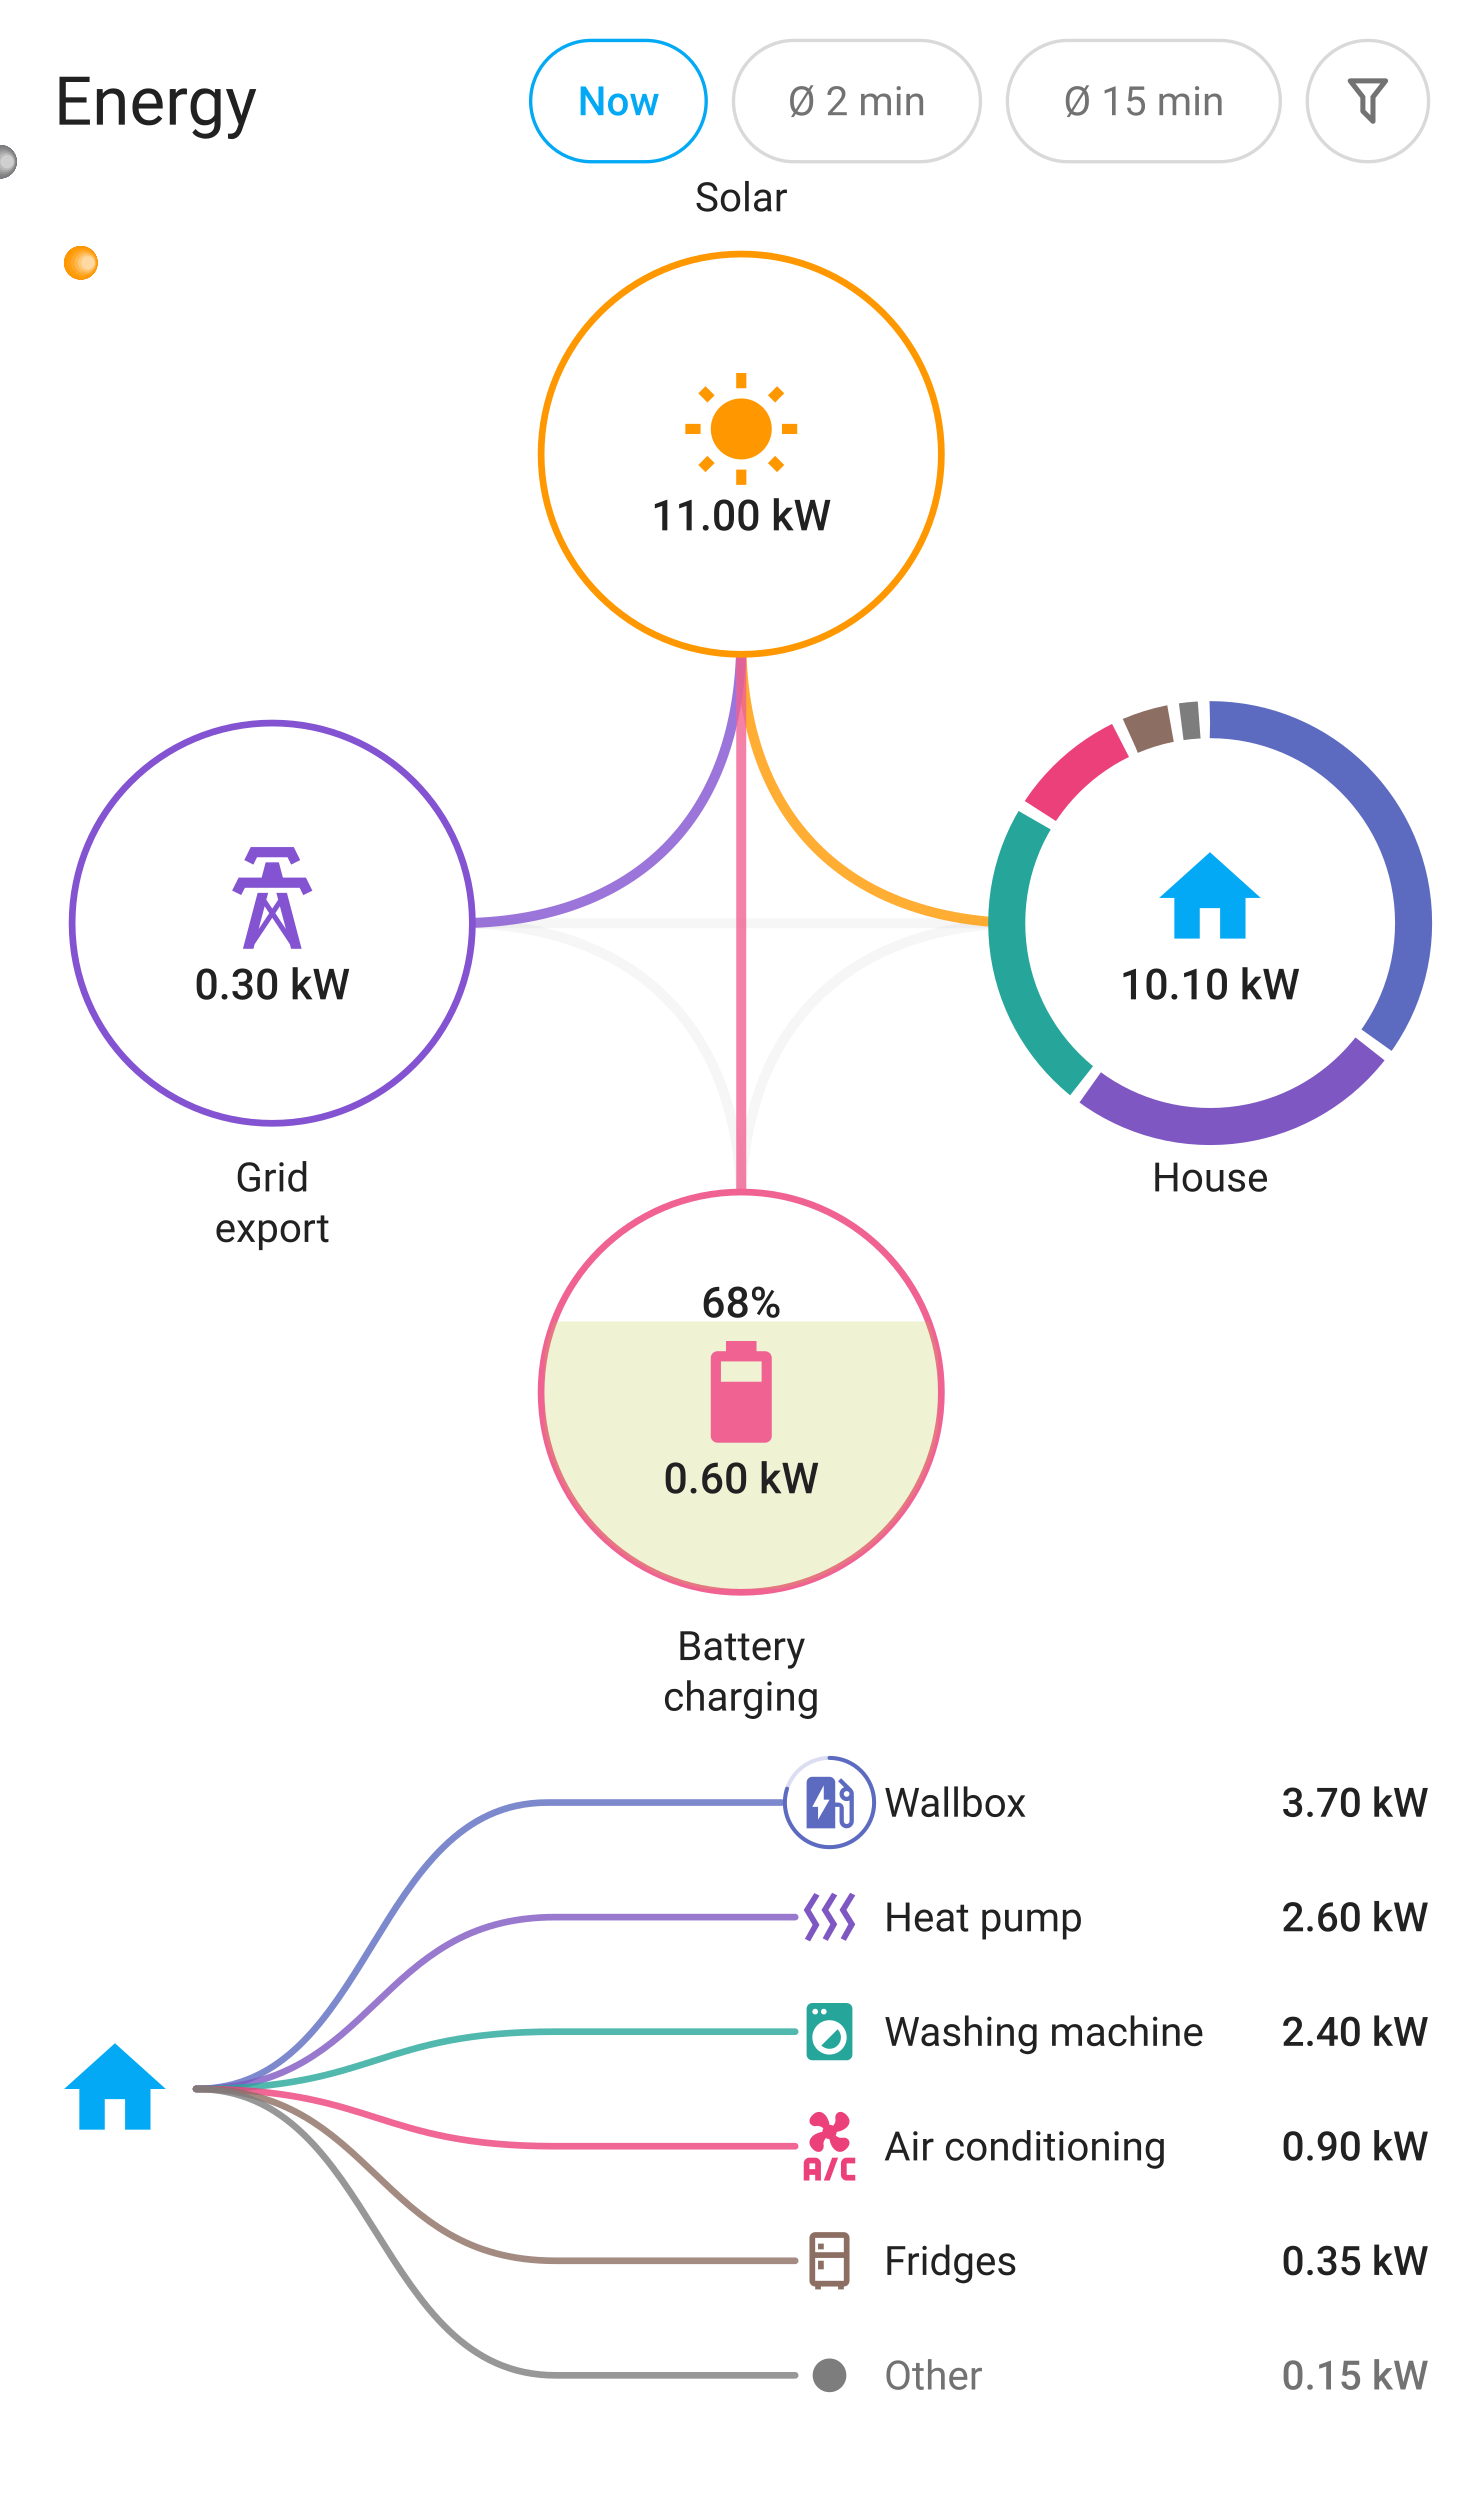
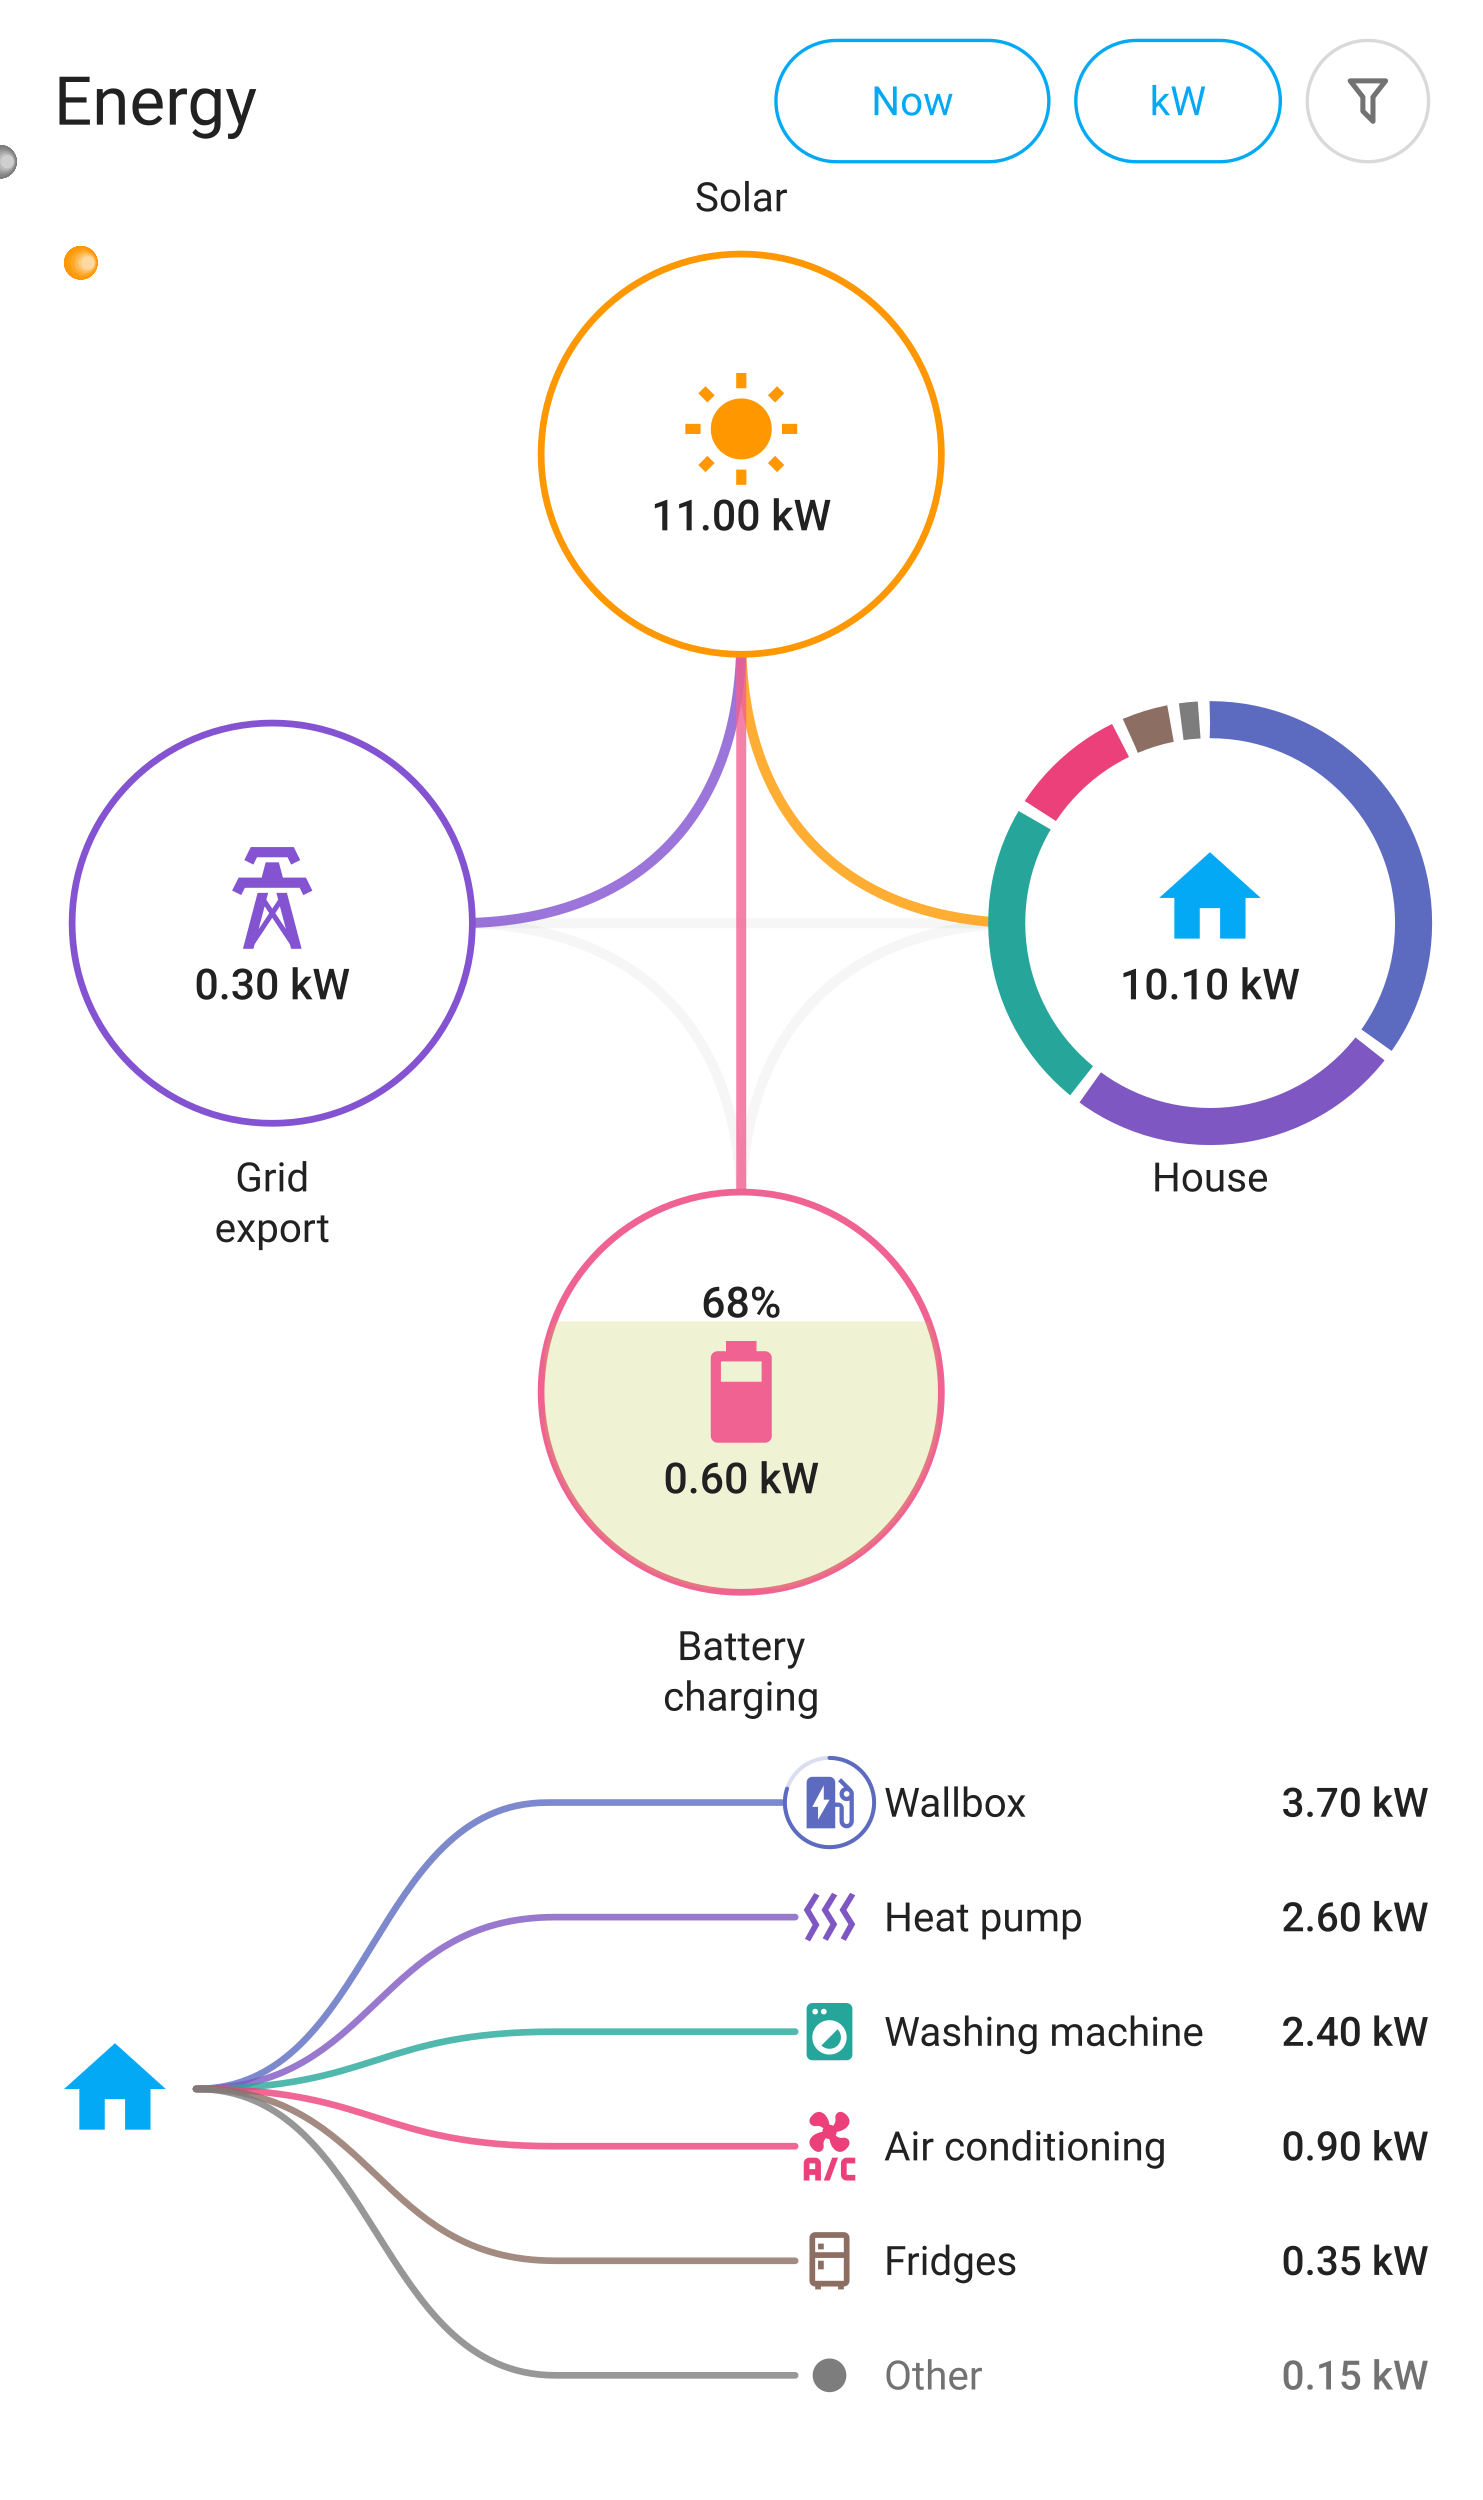
<svg xmlns="http://www.w3.org/2000/svg" xmlns:xlink="http://www.w3.org/1999/xlink" width="440" height="742" viewBox="0 0 440 742" role="img" aria-label="EnerLens Card">
  <rect x="0" y="0" width="440.0" height="742.0" rx="12" fill="rgb(255, 255, 255)" />
  <g transform="translate(24,78) scale(0.98)">
    <path d="M114,200 L286,200" fill="none" stroke="rgba(127, 127, 127, 0.3)" stroke-width="3.031px" stroke-linecap="round" opacity="0.25" />
    <path d="M114,200 C168,200 200,232 200,286" fill="none" stroke="rgba(127, 127, 127, 0.3)" stroke-width="3.031px" stroke-linecap="round" opacity="0.25" />
    <path d="M200,286 C200,232 232,200 286,200" fill="none" stroke="rgba(127, 127, 127, 0.3)" stroke-width="3.031px" stroke-linecap="round" opacity="0.25" />
    <path d="M200,114 C200,168 232,200 286,200" fill="none" stroke="rgb(255, 152, 0)" stroke-width="3.031px" stroke-linecap="round" opacity="0.8" />
    <path d="M200,114 C200,168 168,200 114,200" fill="none" stroke="rgb(131, 83, 209)" stroke-width="3.031px" stroke-linecap="round" opacity="0.8" />
    <path d="M200,114 L200,286" fill="none" stroke="rgb(240, 98, 146)" stroke-width="3.031px" stroke-linecap="round" opacity="0.8" />
    <g>
      <circle cx="0.00" r="5.05" fill="rgb(240, 98, 146)" />
      <circle cx="0.42" r="4.44" fill="rgb(243, 129, 168)" fill-opacity="0.316" />
      <circle cx="0.85" r="3.84" fill="rgb(246, 161, 190)" fill-opacity="0.316" />
      <circle cx="1.27" r="3.23" fill="rgb(249, 192, 211)" fill-opacity="0.316" />
      <circle cx="1.70" r="2.63" fill="rgb(252, 224, 233)" fill-opacity="0.316" />
      <circle cx="2.12" r="2.02" fill="rgb(255, 255, 255)" fill-opacity="0.316" />
-       <animateMotion dur="3.59s" repeatCount="indefinite" begin="-0.42s" path="M 200 114 L 200 286" rotate="auto" />
+       <animateMotion dur="3.59s" repeatCount="indefinite" begin="-0.37s" path="M 200 114 L 200 286" rotate="auto" />
    </g>
    <g>
      <circle cx="0.00" r="5.05" fill="rgb(131, 83, 209)" />
      <circle cx="0.42" r="4.44" fill="rgb(156, 117, 218)" fill-opacity="0.316" />
      <circle cx="0.85" r="3.84" fill="rgb(181, 152, 227)" fill-opacity="0.316" />
      <circle cx="1.27" r="3.23" fill="rgb(205, 186, 237)" fill-opacity="0.316" />
      <circle cx="1.70" r="2.63" fill="rgb(230, 221, 246)" fill-opacity="0.316" />
      <circle cx="2.12" r="2.02" fill="rgb(255, 255, 255)" fill-opacity="0.316" />
-       <animateMotion dur="4.50s" repeatCount="indefinite" begin="-0.42s" path="M 200 114 C 200 168 168 200 114 200" rotate="auto" />
-     </g>
-     <g>
-       <circle cx="0.00" r="5.05" fill="rgb(255, 152, 0)" />
-       <circle cx="0.42" r="4.44" fill="rgb(255, 173, 51)" fill-opacity="0.316" />
-       <circle cx="0.85" r="3.84" fill="rgb(255, 193, 102)" fill-opacity="0.316" />
-       <circle cx="1.27" r="3.23" fill="rgb(255, 214, 153)" fill-opacity="0.316" />
-       <circle cx="1.70" r="2.63" fill="rgb(255, 234, 204)" fill-opacity="0.316" />
-       <circle cx="2.12" r="2.02" fill="rgb(255, 255, 255)" fill-opacity="0.316" />
-       <animateMotion dur="1.10s" repeatCount="indefinite" begin="-0.42s" path="M 200 114 C 200 168 232 200 286 200" rotate="auto" />
-     </g>
-     <g>
-       <circle cx="0.00" r="5.05" fill="rgb(255, 152, 0)" />
-       <circle cx="0.42" r="4.44" fill="rgb(255, 173, 51)" fill-opacity="0.316" />
-       <circle cx="0.85" r="3.84" fill="rgb(255, 193, 102)" fill-opacity="0.316" />
-       <circle cx="1.27" r="3.23" fill="rgb(255, 214, 153)" fill-opacity="0.316" />
-       <circle cx="1.70" r="2.63" fill="rgb(255, 234, 204)" fill-opacity="0.316" />
-       <circle cx="2.12" r="2.02" fill="rgb(255, 255, 255)" fill-opacity="0.316" />
-       <animateMotion dur="1.10s" repeatCount="indefinite" begin="-0.64s" path="M 200 114 C 200 168 232 200 286 200" rotate="auto" />
-     </g>
-     <g>
-       <circle cx="0.00" r="5.05" fill="rgb(255, 152, 0)" />
-       <circle cx="0.42" r="4.44" fill="rgb(255, 173, 51)" fill-opacity="0.316" />
-       <circle cx="0.85" r="3.84" fill="rgb(255, 193, 102)" fill-opacity="0.316" />
-       <circle cx="1.27" r="3.23" fill="rgb(255, 214, 153)" fill-opacity="0.316" />
-       <circle cx="1.70" r="2.63" fill="rgb(255, 234, 204)" fill-opacity="0.316" />
-       <circle cx="2.12" r="2.02" fill="rgb(255, 255, 255)" fill-opacity="0.316" />
-       <animateMotion dur="1.10s" repeatCount="indefinite" begin="-0.86s" path="M 200 114 C 200 168 232 200 286 200" rotate="auto" />
-     </g>
-     <g>
-       <circle cx="0.00" r="5.05" fill="rgb(255, 152, 0)" />
-       <circle cx="0.42" r="4.44" fill="rgb(255, 173, 51)" fill-opacity="0.316" />
-       <circle cx="0.85" r="3.84" fill="rgb(255, 193, 102)" fill-opacity="0.316" />
-       <circle cx="1.27" r="3.23" fill="rgb(255, 214, 153)" fill-opacity="0.316" />
-       <circle cx="1.70" r="2.63" fill="rgb(255, 234, 204)" fill-opacity="0.316" />
-       <circle cx="2.12" r="2.02" fill="rgb(255, 255, 255)" fill-opacity="0.316" />
-       <animateMotion dur="1.10s" repeatCount="indefinite" begin="-1.08s" path="M 200 114 C 200 168 232 200 286 200" rotate="auto" />
-     </g>
-     <g>
-       <circle cx="0.00" r="5.05" fill="rgb(255, 152, 0)" />
-       <circle cx="0.42" r="4.44" fill="rgb(255, 173, 51)" fill-opacity="0.316" />
-       <circle cx="0.85" r="3.84" fill="rgb(255, 193, 102)" fill-opacity="0.316" />
-       <circle cx="1.27" r="3.23" fill="rgb(255, 214, 153)" fill-opacity="0.316" />
-       <circle cx="1.70" r="2.63" fill="rgb(255, 234, 204)" fill-opacity="0.316" />
-       <circle cx="2.12" r="2.02" fill="rgb(255, 255, 255)" fill-opacity="0.316" />
-       <animateMotion dur="1.10s" repeatCount="indefinite" begin="-0.20s" path="M 200 114 C 200 168 232 200 286 200" rotate="auto" />
+       <animateMotion dur="4.50s" repeatCount="indefinite" begin="-0.37s" path="M 200 114 C 200 168 168 200 114 200" rotate="auto" />
+     </g>
+     <g>
+       <circle cx="0.00" r="5.05" fill="rgb(255, 152, 0)" />
+       <circle cx="0.42" r="4.44" fill="rgb(255, 173, 51)" fill-opacity="0.316" />
+       <circle cx="0.85" r="3.84" fill="rgb(255, 193, 102)" fill-opacity="0.316" />
+       <circle cx="1.27" r="3.23" fill="rgb(255, 214, 153)" fill-opacity="0.316" />
+       <circle cx="1.70" r="2.63" fill="rgb(255, 234, 204)" fill-opacity="0.316" />
+       <circle cx="2.12" r="2.02" fill="rgb(255, 255, 255)" fill-opacity="0.316" />
+       <animateMotion dur="1.10s" repeatCount="indefinite" begin="-0.37s" path="M 200 114 C 200 168 232 200 286 200" rotate="auto" />
+     </g>
+     <g>
+       <circle cx="0.00" r="5.05" fill="rgb(255, 152, 0)" />
+       <circle cx="0.42" r="4.44" fill="rgb(255, 173, 51)" fill-opacity="0.316" />
+       <circle cx="0.85" r="3.84" fill="rgb(255, 193, 102)" fill-opacity="0.316" />
+       <circle cx="1.27" r="3.23" fill="rgb(255, 214, 153)" fill-opacity="0.316" />
+       <circle cx="1.70" r="2.63" fill="rgb(255, 234, 204)" fill-opacity="0.316" />
+       <circle cx="2.12" r="2.02" fill="rgb(255, 255, 255)" fill-opacity="0.316" />
+       <animateMotion dur="1.10s" repeatCount="indefinite" begin="-0.59s" path="M 200 114 C 200 168 232 200 286 200" rotate="auto" />
+     </g>
+     <g>
+       <circle cx="0.00" r="5.05" fill="rgb(255, 152, 0)" />
+       <circle cx="0.42" r="4.44" fill="rgb(255, 173, 51)" fill-opacity="0.316" />
+       <circle cx="0.85" r="3.84" fill="rgb(255, 193, 102)" fill-opacity="0.316" />
+       <circle cx="1.27" r="3.23" fill="rgb(255, 214, 153)" fill-opacity="0.316" />
+       <circle cx="1.70" r="2.63" fill="rgb(255, 234, 204)" fill-opacity="0.316" />
+       <circle cx="2.12" r="2.02" fill="rgb(255, 255, 255)" fill-opacity="0.316" />
+       <animateMotion dur="1.10s" repeatCount="indefinite" begin="-0.81s" path="M 200 114 C 200 168 232 200 286 200" rotate="auto" />
+     </g>
+     <g>
+       <circle cx="0.00" r="5.05" fill="rgb(255, 152, 0)" />
+       <circle cx="0.42" r="4.44" fill="rgb(255, 173, 51)" fill-opacity="0.316" />
+       <circle cx="0.85" r="3.84" fill="rgb(255, 193, 102)" fill-opacity="0.316" />
+       <circle cx="1.27" r="3.23" fill="rgb(255, 214, 153)" fill-opacity="0.316" />
+       <circle cx="1.70" r="2.63" fill="rgb(255, 234, 204)" fill-opacity="0.316" />
+       <circle cx="2.12" r="2.02" fill="rgb(255, 255, 255)" fill-opacity="0.316" />
+       <animateMotion dur="1.10s" repeatCount="indefinite" begin="-1.03s" path="M 200 114 C 200 168 232 200 286 200" rotate="auto" />
+     </g>
+     <g>
+       <circle cx="0.00" r="5.05" fill="rgb(255, 152, 0)" />
+       <circle cx="0.42" r="4.44" fill="rgb(255, 173, 51)" fill-opacity="0.316" />
+       <circle cx="0.85" r="3.84" fill="rgb(255, 193, 102)" fill-opacity="0.316" />
+       <circle cx="1.27" r="3.23" fill="rgb(255, 214, 153)" fill-opacity="0.316" />
+       <circle cx="1.70" r="2.63" fill="rgb(255, 234, 204)" fill-opacity="0.316" />
+       <circle cx="2.12" r="2.02" fill="rgb(255, 255, 255)" fill-opacity="0.316" />
+       <animateMotion dur="1.10s" repeatCount="indefinite" begin="-0.15s" path="M 200 114 C 200 168 232 200 286 200" rotate="auto" />
    </g>
  </g>
  <g transform="translate(0,48)">
    <path id="line-sensor-wb" d="M58.2,572.0 C110.4,572.0 110.4,487.0 162.5,487.0 L232.0,487.0" fill="none" stroke="rgb(92, 107, 192)" stroke-width="1.98px" stroke-linecap="round" opacity="0.8" />
    <g>
      <circle cx="0.00" r="4.95" fill="rgb(92, 107, 192)" />
      <circle cx="0.42" r="4.36" fill="rgb(125, 137, 205)" fill-opacity="0.316" />
      <circle cx="0.83" r="3.76" fill="rgb(157, 166, 217)" fill-opacity="0.316" />
      <circle cx="1.25" r="3.17" fill="rgb(190, 196, 230)" fill-opacity="0.316" />
      <circle cx="1.66" r="2.57" fill="rgb(222, 225, 242)" fill-opacity="0.316" />
      <circle cx="2.08" r="1.98" fill="rgb(255, 255, 255)" fill-opacity="0.316" />
-       <animateMotion dur="1.10s" repeatCount="indefinite" begin="-0.30s" rotate="auto">
+       <animateMotion dur="1.10s" repeatCount="indefinite" begin="-0.28s" rotate="auto">
        <mpath href="#line-sensor-wb" xlink:href="#line-sensor-wb" />
      </animateMotion>
    </g>
    <g>
      <circle cx="0.00" r="4.95" fill="rgb(92, 107, 192)" />
      <circle cx="0.42" r="4.36" fill="rgb(125, 137, 205)" fill-opacity="0.316" />
      <circle cx="0.83" r="3.76" fill="rgb(157, 166, 217)" fill-opacity="0.316" />
      <circle cx="1.25" r="3.17" fill="rgb(190, 196, 230)" fill-opacity="0.316" />
      <circle cx="1.66" r="2.57" fill="rgb(222, 225, 242)" fill-opacity="0.316" />
      <circle cx="2.08" r="1.98" fill="rgb(255, 255, 255)" fill-opacity="0.316" />
-       <animateMotion dur="1.10s" repeatCount="indefinite" begin="-0.58s" rotate="auto">
+       <animateMotion dur="1.10s" repeatCount="indefinite" begin="-0.56s" rotate="auto">
        <mpath href="#line-sensor-wb" xlink:href="#line-sensor-wb" />
      </animateMotion>
    </g>
    <g>
      <circle cx="0.00" r="4.95" fill="rgb(92, 107, 192)" />
      <circle cx="0.42" r="4.36" fill="rgb(125, 137, 205)" fill-opacity="0.316" />
      <circle cx="0.83" r="3.76" fill="rgb(157, 166, 217)" fill-opacity="0.316" />
      <circle cx="1.25" r="3.17" fill="rgb(190, 196, 230)" fill-opacity="0.316" />
      <circle cx="1.66" r="2.57" fill="rgb(222, 225, 242)" fill-opacity="0.316" />
      <circle cx="2.08" r="1.98" fill="rgb(255, 255, 255)" fill-opacity="0.316" />
-       <animateMotion dur="1.10s" repeatCount="indefinite" begin="-0.85s" rotate="auto">
+       <animateMotion dur="1.10s" repeatCount="indefinite" begin="-0.83s" rotate="auto">
        <mpath href="#line-sensor-wb" xlink:href="#line-sensor-wb" />
      </animateMotion>
    </g>
    <g>
      <circle cx="0.00" r="4.95" fill="rgb(92, 107, 192)" />
      <circle cx="0.42" r="4.36" fill="rgb(125, 137, 205)" fill-opacity="0.316" />
      <circle cx="0.83" r="3.76" fill="rgb(157, 166, 217)" fill-opacity="0.316" />
      <circle cx="1.25" r="3.17" fill="rgb(190, 196, 230)" fill-opacity="0.316" />
      <circle cx="1.66" r="2.57" fill="rgb(222, 225, 242)" fill-opacity="0.316" />
      <circle cx="2.08" r="1.98" fill="rgb(255, 255, 255)" fill-opacity="0.316" />
-       <animateMotion dur="1.10s" repeatCount="indefinite" begin="-1.13s" rotate="auto">
+       <animateMotion dur="1.10s" repeatCount="indefinite" begin="-1.11s" rotate="auto">
        <mpath href="#line-sensor-wb" xlink:href="#line-sensor-wb" />
      </animateMotion>
    </g>
    <path id="line-sensor-c1" d="M58.2,572.0 C111.6,572.0 111.6,521.0 164.9,521.0 L236.0,521.0" fill="none" stroke="rgb(126, 87, 194)" stroke-width="1.98px" stroke-linecap="round" opacity="0.8">
      <animate attributeName="d" values="M58.2,572.0 C111.6,572.0 111.6,521.0 164.9,521.0 L236.0,521.0;M58.2,572.0 C111.6,572.0 111.6,521.0 164.9,521.0 L236.0,521.0;M58.2,572.0 C111.6,572.0 111.6,521.0 164.9,521.0 L236.0,521.0;M58.2,572.0 C111.6,572.0 111.6,521.0 164.9,521.0 L236.0,521.0;M58.2,572.0 C111.6,572.0 111.6,555.0 164.9,555.0 L236.0,555.0;M58.2,572.0 C111.6,572.0 111.6,555.0 164.9,555.0 L236.0,555.0;M58.2,572.0 C111.6,572.0 111.6,521.0 164.9,521.0 L236.0,521.0;M58.2,572.0 C111.6,572.0 111.6,521.0 164.9,521.0 L236.0,521.0" keyTimes="0;0.208;0.258;0.542;0.592;0.875;0.925;1" calcMode="spline" keySplines="0 0 1 1;.4 0 .2 1;0 0 1 1;.4 0 .2 1;0 0 1 1;.4 0 .2 1;0 0 1 1" dur="12s" repeatCount="indefinite" />
    </path>
    <g>
      <circle cx="0.00" r="4.95" fill="rgb(126, 87, 194)" />
      <circle cx="0.42" r="4.36" fill="rgb(152, 121, 206)" fill-opacity="0.316" />
      <circle cx="0.83" r="3.76" fill="rgb(178, 154, 218)" fill-opacity="0.316" />
      <circle cx="1.25" r="3.17" fill="rgb(203, 188, 231)" fill-opacity="0.316" />
      <circle cx="1.66" r="2.57" fill="rgb(229, 221, 243)" fill-opacity="0.316" />
      <circle cx="2.08" r="1.98" fill="rgb(255, 255, 255)" fill-opacity="0.316" />
-       <animateMotion dur="1.10s" repeatCount="indefinite" begin="-0.30s" rotate="auto">
+       <animateMotion dur="1.10s" repeatCount="indefinite" begin="-0.28s" rotate="auto">
        <mpath href="#line-sensor-c1" xlink:href="#line-sensor-c1" />
      </animateMotion>
    </g>
    <g>
      <circle cx="0.00" r="4.95" fill="rgb(126, 87, 194)" />
      <circle cx="0.42" r="4.36" fill="rgb(152, 121, 206)" fill-opacity="0.316" />
      <circle cx="0.83" r="3.76" fill="rgb(178, 154, 218)" fill-opacity="0.316" />
      <circle cx="1.25" r="3.17" fill="rgb(203, 188, 231)" fill-opacity="0.316" />
      <circle cx="1.66" r="2.57" fill="rgb(229, 221, 243)" fill-opacity="0.316" />
      <circle cx="2.08" r="1.98" fill="rgb(255, 255, 255)" fill-opacity="0.316" />
-       <animateMotion dur="1.10s" repeatCount="indefinite" begin="-0.67s" rotate="auto">
+       <animateMotion dur="1.10s" repeatCount="indefinite" begin="-0.65s" rotate="auto">
        <mpath href="#line-sensor-c1" xlink:href="#line-sensor-c1" />
      </animateMotion>
    </g>
    <g>
      <circle cx="0.00" r="4.95" fill="rgb(126, 87, 194)" />
      <circle cx="0.42" r="4.36" fill="rgb(152, 121, 206)" fill-opacity="0.316" />
      <circle cx="0.83" r="3.76" fill="rgb(178, 154, 218)" fill-opacity="0.316" />
      <circle cx="1.25" r="3.17" fill="rgb(203, 188, 231)" fill-opacity="0.316" />
      <circle cx="1.66" r="2.57" fill="rgb(229, 221, 243)" fill-opacity="0.316" />
      <circle cx="2.08" r="1.98" fill="rgb(255, 255, 255)" fill-opacity="0.316" />
-       <animateMotion dur="1.10s" repeatCount="indefinite" begin="-1.03s" rotate="auto">
+       <animateMotion dur="1.10s" repeatCount="indefinite" begin="-1.02s" rotate="auto">
        <mpath href="#line-sensor-c1" xlink:href="#line-sensor-c1" />
      </animateMotion>
    </g>
    <path id="line-sensor-c2" d="M58.2,572.0 C111.6,572.0 111.6,555.0 164.9,555.0 L236.0,555.0" fill="none" stroke="rgb(38, 166, 154)" stroke-width="1.98px" stroke-linecap="round" opacity="0.8">
      <animate attributeName="d" values="M58.2,572.0 C111.6,572.0 111.6,555.0 164.9,555.0 L236.0,555.0;M58.2,572.0 C111.6,572.0 111.6,555.0 164.9,555.0 L236.0,555.0;M58.2,572.0 C111.6,572.0 111.6,555.0 164.9,555.0 L236.0,555.0;M58.2,572.0 C111.6,572.0 111.6,555.0 164.9,555.0 L236.0,555.0;M58.2,572.0 C111.6,572.0 111.6,521.0 164.9,521.0 L236.0,521.0;M58.2,572.0 C111.6,572.0 111.6,521.0 164.9,521.0 L236.0,521.0;M58.2,572.0 C111.6,572.0 111.6,555.0 164.9,555.0 L236.0,555.0;M58.2,572.0 C111.6,572.0 111.6,555.0 164.9,555.0 L236.0,555.0" keyTimes="0;0.208;0.258;0.542;0.592;0.875;0.925;1" calcMode="spline" keySplines="0 0 1 1;.4 0 .2 1;0 0 1 1;.4 0 .2 1;0 0 1 1;.4 0 .2 1;0 0 1 1" dur="12s" repeatCount="indefinite" />
    </path>
    <g>
      <circle cx="0.00" r="4.95" fill="rgb(38, 166, 154)" />
      <circle cx="0.42" r="4.36" fill="rgb(81, 184, 174)" fill-opacity="0.316" />
      <circle cx="0.83" r="3.76" fill="rgb(125, 202, 194)" fill-opacity="0.316" />
      <circle cx="1.25" r="3.17" fill="rgb(168, 219, 215)" fill-opacity="0.316" />
      <circle cx="1.66" r="2.57" fill="rgb(212, 237, 235)" fill-opacity="0.316" />
      <circle cx="2.08" r="1.98" fill="rgb(255, 255, 255)" fill-opacity="0.316" />
-       <animateMotion dur="1.10s" repeatCount="indefinite" begin="-0.30s" rotate="auto">
+       <animateMotion dur="1.10s" repeatCount="indefinite" begin="-0.28s" rotate="auto">
        <mpath href="#line-sensor-c2" xlink:href="#line-sensor-c2" />
      </animateMotion>
    </g>
    <g>
      <circle cx="0.00" r="4.95" fill="rgb(38, 166, 154)" />
      <circle cx="0.42" r="4.36" fill="rgb(81, 184, 174)" fill-opacity="0.316" />
      <circle cx="0.83" r="3.76" fill="rgb(125, 202, 194)" fill-opacity="0.316" />
      <circle cx="1.25" r="3.17" fill="rgb(168, 219, 215)" fill-opacity="0.316" />
      <circle cx="1.66" r="2.57" fill="rgb(212, 237, 235)" fill-opacity="0.316" />
      <circle cx="2.08" r="1.98" fill="rgb(255, 255, 255)" fill-opacity="0.316" />
-       <animateMotion dur="1.10s" repeatCount="indefinite" begin="-0.67s" rotate="auto">
+       <animateMotion dur="1.10s" repeatCount="indefinite" begin="-0.65s" rotate="auto">
        <mpath href="#line-sensor-c2" xlink:href="#line-sensor-c2" />
      </animateMotion>
    </g>
    <g>
      <circle cx="0.00" r="4.95" fill="rgb(38, 166, 154)" />
      <circle cx="0.42" r="4.36" fill="rgb(81, 184, 174)" fill-opacity="0.316" />
      <circle cx="0.83" r="3.76" fill="rgb(125, 202, 194)" fill-opacity="0.316" />
      <circle cx="1.25" r="3.17" fill="rgb(168, 219, 215)" fill-opacity="0.316" />
      <circle cx="1.66" r="2.57" fill="rgb(212, 237, 235)" fill-opacity="0.316" />
      <circle cx="2.08" r="1.98" fill="rgb(255, 255, 255)" fill-opacity="0.316" />
-       <animateMotion dur="1.10s" repeatCount="indefinite" begin="-1.03s" rotate="auto">
+       <animateMotion dur="1.10s" repeatCount="indefinite" begin="-1.02s" rotate="auto">
        <mpath href="#line-sensor-c2" xlink:href="#line-sensor-c2" />
      </animateMotion>
    </g>
    <path id="line-sensor-c3" d="M58.2,572.0 C111.6,572.0 111.6,589.0 164.9,589.0 L236.0,589.0" fill="none" stroke="rgb(236, 64, 122)" stroke-width="1.98px" stroke-linecap="round" opacity="0.8" />
    <g>
      <circle cx="0.00" r="4.95" fill="rgb(236, 64, 122)" />
      <circle cx="0.42" r="4.36" fill="rgb(240, 102, 149)" fill-opacity="0.316" />
      <circle cx="0.83" r="3.76" fill="rgb(244, 140, 175)" fill-opacity="0.316" />
      <circle cx="1.25" r="3.17" fill="rgb(247, 179, 202)" fill-opacity="0.316" />
      <circle cx="1.66" r="2.57" fill="rgb(251, 217, 228)" fill-opacity="0.316" />
      <circle cx="2.08" r="1.98" fill="rgb(255, 255, 255)" fill-opacity="0.316" />
-       <animateMotion dur="2.57s" repeatCount="indefinite" begin="-0.30s" rotate="auto">
+       <animateMotion dur="2.57s" repeatCount="indefinite" begin="-0.28s" rotate="auto">
        <mpath href="#line-sensor-c3" xlink:href="#line-sensor-c3" />
      </animateMotion>
    </g>
    <path id="line-sensor-c4" d="M58.2,572.0 C111.6,572.0 111.6,623.0 164.9,623.0 L236.0,623.0" fill="none" stroke="rgb(141, 110, 99)" stroke-width="1.98px" stroke-linecap="round" opacity="0.8" />
    <g>
      <circle cx="0.00" r="4.95" fill="rgb(141, 110, 99)" />
      <circle cx="0.42" r="4.36" fill="rgb(164, 139, 130)" fill-opacity="0.316" />
      <circle cx="0.83" r="3.76" fill="rgb(187, 168, 161)" fill-opacity="0.316" />
      <circle cx="1.25" r="3.17" fill="rgb(209, 197, 193)" fill-opacity="0.316" />
      <circle cx="1.66" r="2.57" fill="rgb(232, 226, 224)" fill-opacity="0.316" />
      <circle cx="2.08" r="1.98" fill="rgb(255, 255, 255)" fill-opacity="0.316" />
-       <animateMotion dur="4.44s" repeatCount="indefinite" begin="-0.30s" rotate="auto">
+       <animateMotion dur="4.44s" repeatCount="indefinite" begin="-0.28s" rotate="auto">
        <mpath href="#line-sensor-c4" xlink:href="#line-sensor-c4" />
      </animateMotion>
    </g>
    <path id="line--rest-" d="M58.2,572.0 C111.6,572.0 111.6,657.0 164.9,657.0 L236.0,657.0" fill="none" stroke="rgb(125, 125, 125)" stroke-width="1.98px" stroke-linecap="round" opacity="0.8" />
    <g>
      <circle cx="0.00" r="4.95" fill="rgb(125, 125, 125)" />
      <circle cx="0.42" r="4.36" fill="rgb(151, 151, 151)" fill-opacity="0.316" />
      <circle cx="0.83" r="3.76" fill="rgb(177, 177, 177)" fill-opacity="0.316" />
      <circle cx="1.25" r="3.17" fill="rgb(203, 203, 203)" fill-opacity="0.316" />
      <circle cx="1.66" r="2.57" fill="rgb(229, 229, 229)" fill-opacity="0.316" />
      <circle cx="2.08" r="1.98" fill="rgb(255, 255, 255)" fill-opacity="0.316" />
-       <animateMotion dur="4.50s" repeatCount="indefinite" begin="-0.30s" rotate="auto">
+       <animateMotion dur="4.50s" repeatCount="indefinite" begin="-0.28s" rotate="auto">
        <mpath href="#line--rest-" xlink:href="#line--rest-" />
      </animateMotion>
    </g>
  </g>
  <circle cx="220" cy="134.8" r="59.4" fill="rgb(255, 255, 255)" stroke="rgb(255, 152, 0)" stroke-width="2" />
  <g transform="translate(201.9,109.2) scale(1.5091)">
    <path d="M3.55 19.09L4.96 20.5L6.76 18.71L5.34 17.29M12 6C8.69 6 6 8.69 6 12S8.69 18 12 18 18 15.31 18 12C18 8.68 15.31 6 12 6M20 13H23V11H20M17.24 18.71L19.04 20.5L20.45 19.09L18.66 17.29M20.45 5L19.04 3.6L17.24 5.39L18.66 6.81M13 1H11V4H13M6.76 5.39L4.96 3.6L3.55 5L5.34 6.81L6.76 5.39M1 13H4V11H1M13 20H11V23H13" fill="rgb(255, 152, 0)" />
  </g>
  <text x="220" y="157.4" text-anchor="middle" font-size="12.7" font-weight="500" fill="rgb(33, 33, 33)" font-family="Roboto, system-ui, sans-serif" textLength="60.5" lengthAdjust="spacingAndGlyphs">11.00 kW</text>
  <text x="220" y="62.7" text-anchor="middle" font-size="12.0" font-weight="400" fill="rgb(33, 33, 33)" font-family="Roboto, system-ui, sans-serif" textLength="30.6" lengthAdjust="spacingAndGlyphs">Solar</text>
  <circle cx="80.8" cy="274" r="59.4" fill="rgb(255, 255, 255)" stroke="rgb(131, 83, 209)" stroke-width="2" />
  <g transform="translate(62.7,248.4) scale(1.5091)">
    <path d="M8.28,5.45L6.5,4.55L7.76,2H16.23L17.5,4.55L15.72,5.44L15,4H9L8.28,5.45M18.62,8H14.09L13.3,5H10.7L9.91,8H5.38L4.1,10.55L5.89,11.44L6.62,10H17.38L18.1,11.45L19.89,10.56L18.62,8M17.77,22H15.7L15.46,21.1L12,15.9L8.53,21.1L8.3,22H6.23L9.12,11H11.19L10.83,12.35L12,14.1L13.16,12.35L12.81,11H14.88L17.77,22M11.4,15L10.5,13.65L9.32,18.13L11.4,15M14.68,18.12L13.5,13.64L12.6,15L14.68,18.12Z" fill="rgb(131, 83, 209)" />
  </g>
  <text x="80.8" y="296.6" text-anchor="middle" font-size="12.7" font-weight="500" fill="rgb(33, 33, 33)" font-family="Roboto, system-ui, sans-serif" textLength="52.4" lengthAdjust="spacingAndGlyphs">0.30 kW</text>
  <text x="80.8" y="353.6" text-anchor="middle" font-size="12.0" font-weight="400" fill="rgb(33, 33, 33)" font-family="Roboto, system-ui, sans-serif" textLength="25.2" lengthAdjust="spacingAndGlyphs">Grid</text>
  <text x="80.8" y="368.6" text-anchor="middle" font-size="12.0" font-weight="400" fill="rgb(33, 33, 33)" font-family="Roboto, system-ui, sans-serif" textLength="38.9" lengthAdjust="spacingAndGlyphs">export</text>
  <circle cx="359.2" cy="274" r="59.4" fill="rgb(255, 255, 255)" stroke="rgba(0, 0, 0, 0)" stroke-width="2" />
  <g transform="translate(293.3,208.1) scale(1.3175)">
    <g transform="rotate(-90 50 50)">
      <circle cx="50" cy="50" r="45.83" fill="none" stroke="rgb(125, 125, 125)" stroke-width="8.35" stroke-dasharray="4.06 283.87" stroke-dashoffset="-281.43" stroke-linecap="butt" />
      <g transform="translate(50 50)">
        <g>
          <animateTransform attributeName="transform" type="scale" values="1.000 1.000;1.000 1.000;0.803 0.803;0.803 0.803;1.000 1.000" keyTimes="0;0.875;0.9;0.975;1" calcMode="spline" keySplines=".4 0 .2 1;.4 0 .2 1;.4 0 .2 1;.4 0 .2 1" dur="12s" repeatCount="indefinite" />
          <g transform="translate(-50 -50)">
            <circle cx="50" cy="50" r="45.83" fill="none" stroke="rgb(126, 87, 194)" stroke-width="8.35" stroke-dasharray="70.34 217.59" stroke-dashoffset="-102.55" stroke-linecap="butt">
              <animate attributeName="stroke-dasharray" values="70.34 217.59;70.34 217.59;97.40 190.53;97.40 190.53;56.81 231.12;56.81 231.12;70.34 217.59" keyTimes="0;0.208;0.333;0.542;0.667;0.875;1" calcMode="spline" keySplines="0 0 1 1;.4 0 .2 1;0 0 1 1;.4 0 .2 1;0 0 1 1;.4 0 .2 1" dur="12s" repeatCount="indefinite" />
              <animate attributeName="stroke-dashoffset" values="-102.55;-102.55;-102.55;-102.55;-183.45;-183.45;-102.55" keyTimes="0;0.208;0.333;0.542;0.667;0.875;1" calcMode="spline" keySplines="0 0 1 1;.4 0 .2 1;0 0 1 1;.4 0 .2 1;0 0 1 1;.4 0 .2 1" dur="12s" repeatCount="indefinite" />
            </circle>
          </g>
        </g>
      </g>
      <g transform="translate(50 50)">
        <g>
          <animateTransform attributeName="transform" type="scale" values="1.000 1.000;1.000 1.000;0.803 0.803;0.803 0.803;1.000 1.000;1.000 1.000" keyTimes="0;0.542;0.567;0.642;0.667;1" calcMode="spline" keySplines=".4 0 .2 1;.4 0 .2 1;.4 0 .2 1;.4 0 .2 1;.4 0 .2 1" dur="12s" repeatCount="indefinite" />
          <g transform="translate(-50 -50)">
            <circle cx="50" cy="50" r="45.83" fill="none" stroke="rgb(38, 166, 154)" stroke-width="8.35" stroke-dasharray="64.93 223.00" stroke-dashoffset="-175.34" stroke-linecap="butt">
              <animate attributeName="stroke-dasharray" values="64.93 223.00;64.93 223.00;37.88 250.05;37.88 250.05;78.46 209.47;78.46 209.47;64.93 223.00" keyTimes="0;0.208;0.333;0.542;0.667;0.875;1" calcMode="spline" keySplines="0 0 1 1;.4 0 .2 1;0 0 1 1;.4 0 .2 1;0 0 1 1;.4 0 .2 1" dur="12s" repeatCount="indefinite" />
              <animate attributeName="stroke-dashoffset" values="-175.34;-175.34;-202.39;-202.39;-102.55;-102.55;-175.34" keyTimes="0;0.208;0.333;0.542;0.667;0.875;1" calcMode="spline" keySplines="0 0 1 1;.4 0 .2 1;0 0 1 1;.4 0 .2 1;0 0 1 1;.4 0 .2 1" dur="12s" repeatCount="indefinite" />
            </circle>
          </g>
        </g>
      </g>
      <circle cx="50" cy="50" r="45.83" fill="none" stroke="rgb(236, 64, 122)" stroke-width="8.35" stroke-dasharray="24.35 263.58" stroke-dashoffset="-242.71" stroke-linecap="butt" />
      <circle cx="50" cy="50" r="45.83" fill="none" stroke="rgb(141, 110, 99)" stroke-width="8.35" stroke-dasharray="9.47 278.46" stroke-dashoffset="-269.51" stroke-linecap="butt" />
      <circle cx="50" cy="50" r="45.83" fill="none" stroke="rgb(92, 107, 192)" stroke-width="8.35" stroke-dasharray="100.10 187.83" stroke-dashoffset="0.00" stroke-linecap="butt" />
    </g>
  </g>
  <g transform="translate(341,248.4) scale(1.5091)">
    <path d="M10,20V14H14V20H19V12H22L12,3L2,12H5V20H10Z" fill="rgb(3, 169, 244)" />
  </g>
  <text x="359.1" y="296.6" text-anchor="middle" font-size="12.7" font-weight="500" fill="rgb(33, 33, 33)" font-family="Roboto, system-ui, sans-serif" textLength="60.5" lengthAdjust="spacingAndGlyphs">10.10 kW</text>
  <text x="359.2" y="353.6" text-anchor="middle" font-size="12.0" font-weight="400" fill="rgb(33, 33, 33)" font-family="Roboto, system-ui, sans-serif" textLength="37.6" lengthAdjust="spacingAndGlyphs">House</text>
  <circle cx="220" cy="413.2" r="59.4" fill="rgb(255, 255, 255)" stroke="rgb(240, 98, 146)" stroke-width="2" />
-   <clipPath id="soczjitv">
+   <clipPath id="soc0oql7">
    <circle cx="220" cy="413.2" r="59.4" />
  </clipPath>
-   <rect clip-path="url(#soczjitv)" x="161.6" y="392.2" width="116.8" height="79.4" fill="rgb(186, 196, 59)" opacity="0.22" />
+   <rect clip-path="url(#soc0oql7)" x="161.6" y="392.2" width="116.8" height="79.4" fill="rgb(186, 196, 59)" opacity="0.22" />
  <g transform="translate(201.9,395) scale(1.5091)">
    <path d="M16,10H8V6H16M16.67,4H15V2H9V4H7.33A1.33,1.33 0 0,0 6,5.33V20.67C6,21.4 6.6,22 7.33,22H16.67A1.33,1.33 0 0,0 18,20.67V5.33C18,4.6 17.4,4 16.67,4Z" fill="rgb(240, 98, 146)" />
  </g>
  <text x="220" y="391" text-anchor="middle" font-size="12.7" font-weight="500" fill="rgb(33, 33, 33)" font-family="Roboto, system-ui, sans-serif" textLength="28.3" lengthAdjust="spacingAndGlyphs">68%</text>
  <text x="220" y="443.2" text-anchor="middle" font-size="12.7" font-weight="500" fill="rgb(33, 33, 33)" font-family="Roboto, system-ui, sans-serif" textLength="52.4" lengthAdjust="spacingAndGlyphs">0.60 kW</text>
  <text x="220" y="492.7" text-anchor="middle" font-size="12.0" font-weight="400" fill="rgb(33, 33, 33)" font-family="Roboto, system-ui, sans-serif" textLength="44.4" lengthAdjust="spacingAndGlyphs">Battery</text>
  <text x="220" y="507.7" text-anchor="middle" font-size="12.0" font-weight="400" fill="rgb(33, 33, 33)" font-family="Roboto, system-ui, sans-serif" textLength="52.5" lengthAdjust="spacingAndGlyphs">charging</text>
  <text x="16" y="37" text-anchor="start" font-size="20.0" font-weight="400" fill="rgb(33, 33, 33)" font-family="Roboto, system-ui, sans-serif" textLength="68.6" lengthAdjust="spacingAndGlyphs">Energy</text>
-   <rect x="157.5" y="12" width="52.1" height="36.0" rx="18.0" ry="18.0" fill="rgba(0, 0, 0, 0)" stroke="rgb(3, 169, 244)" stroke-width="1" />
-   <text x="183.6" y="34.2" text-anchor="middle" font-size="12.0" font-weight="500" fill="rgb(3, 169, 244)" font-family="Roboto, system-ui, sans-serif" textLength="26.1" lengthAdjust="spacingAndGlyphs">Now</text>
-   <rect x="217.7" y="12" width="73.3" height="36.0" rx="18.0" ry="18.0" fill="rgba(0, 0, 0, 0)" stroke="rgba(127, 127, 127, 0.3)" stroke-width="1" />
-   <text x="254.3" y="34.2" text-anchor="middle" font-size="12.0" font-weight="400" fill="rgb(114, 114, 114)" font-family="Roboto, system-ui, sans-serif" textLength="47.3" lengthAdjust="spacingAndGlyphs">Ø 2 min</text>
-   <rect x="299" y="12" width="81.0" height="36.0" rx="18.0" ry="18.0" fill="rgba(0, 0, 0, 0)" stroke="rgba(127, 127, 127, 0.3)" stroke-width="1" />
-   <text x="339.5" y="34.2" text-anchor="middle" font-size="12.0" font-weight="400" fill="rgb(114, 114, 114)" font-family="Roboto, system-ui, sans-serif" textLength="55.0" lengthAdjust="spacingAndGlyphs">Ø 15 min</text>
+   <rect x="230.3" y="12" width="81.0" height="36.0" rx="18.0" ry="18.0" fill="rgba(0, 0, 0, 0)" stroke="rgb(3, 169, 244)" stroke-width="1" />
+   <text x="270.8" y="34.2" text-anchor="middle" font-size="12.0" font-weight="400" fill="rgb(3, 169, 244)" font-family="Roboto, system-ui, sans-serif" textLength="26.1" lengthAdjust="spacingAndGlyphs">Now</text>
+   <rect x="319.3" y="12" width="60.7" height="36.0" rx="18.0" ry="18.0" fill="rgba(0, 0, 0, 0)" stroke="rgb(3, 169, 244)" stroke-width="1" />
+   <text x="349.6" y="34.2" text-anchor="middle" font-size="12.0" font-weight="400" fill="rgb(3, 169, 244)" font-family="Roboto, system-ui, sans-serif" textLength="18.8" lengthAdjust="spacingAndGlyphs">kW</text>
  <rect x="388" y="12" width="36.0" height="36.0" rx="18.0" ry="18.0" fill="rgba(0, 0, 0, 0)" stroke="rgba(127, 127, 127, 0.3)" stroke-width="1" />
  <g transform="translate(397,21) scale(0.75)">
    <path d="M15,19.88C15.04,20.18 14.94,20.5 14.71,20.71C14.32,21.1 13.69,21.1 13.3,20.71L9.29,16.7C9.06,16.47 8.96,16.16 9,15.87V10.75L4.21,4.62C3.87,4.19 3.95,3.56 4.38,3.22C4.57,3.08 4.78,3 5,3V3H19V3C19.22,3 19.43,3.08 19.62,3.22C20.05,3.56 20.13,4.19 19.79,4.62L15,10.75V19.88M7.04,5L11,10.06V15.58L13,17.58V10.05L16.96,5H7.04Z" fill="rgb(114, 114, 114)" />
  </g>
  <g>
    <g transform="translate(232,520.8) scale(1.1829)">
      <circle cx="12" cy="12" r="11.2" fill="none" stroke="rgb(92, 107, 192)" stroke-width="1" stroke-opacity="0.22" />
      <circle cx="12" cy="12" r="11.2" fill="none" stroke="rgb(92, 107, 192)" stroke-width="1" stroke-opacity="1" stroke-dasharray="56.30 70.37" stroke-linecap="round" transform="rotate(-90 12 12)" />
    </g>
    <g transform="translate(236,524.8) scale(0.8496)">
      <path d="M19.77,7.23L19.78,7.22L16.06,3.5L15,4.56L17.11,6.67C16.17,7.03 15.5,7.93 15.5,9A2.5,2.5 0 0,0 18,11.5C18.36,11.5 18.69,11.42 19,11.29V18.5A1,1 0 0,1 18,19.5A1,1 0 0,1 17,18.5V14A2,2 0 0,0 15,12H14V5A2,2 0 0,0 12,3H6A2,2 0 0,0 4,5V21H14V13.5H15.5V18.5A2.5,2.5 0 0,0 18,21A2.5,2.5 0 0,0 20.5,18.5V9C20.5,8.31 20.22,7.68 19.77,7.23M18,10A1,1 0 0,1 17,9A1,1 0 0,1 18,8A1,1 0 0,1 19,9A1,1 0 0,1 18,10M8,18V13.5H6L10,6V11H12L8,18Z" fill="rgb(92, 107, 192)" />
    </g>
    <text x="262.4" y="539.2" text-anchor="start" font-size="12.0" font-weight="400" fill="rgb(33, 33, 33)" font-family="Roboto, system-ui, sans-serif" textLength="46.8" lengthAdjust="spacingAndGlyphs">Wallbox</text>
    <text x="424" y="539.2" text-anchor="end" font-size="12.0" font-weight="500" fill="rgb(33, 33, 33)" font-family="Roboto, system-ui, sans-serif" textLength="49.4" lengthAdjust="spacingAndGlyphs">3.70 kW</text>
  </g>
  <g>
    <animateTransform attributeName="transform" type="translate" values="0 0.0;0 0.0;0 0.0;0 0.0;0 34.0;0 34.0;0 0.0;0 0.0" keyTimes="0;0.208;0.258;0.542;0.592;0.875;0.925;1" calcMode="spline" keySplines="0 0 1 1;.4 0 .2 1;0 0 1 1;.4 0 .2 1;0 0 1 1;.4 0 .2 1;0 0 1 1" dur="12s" repeatCount="indefinite" />
    <g transform="translate(236,558.8) scale(0.8496)">
      <path d="M8.5 4.5L5.4 9.5L8.5 14.7L5.2 20.5L3.4 19.6L6.1 14.7L3 9.5L6.7 3.6L8.5 4.5M14.7 4.4L11.6 9.5L14.7 14.5L11.4 20.3L9.6 19.4L12.3 14.5L9.2 9.5L12.9 3.5L14.7 4.4M21 4.4L17.9 9.5L21 14.5L17.7 20.3L15.9 19.4L18.6 14.5L15.5 9.5L19.2 3.5L21 4.4" fill="rgb(126, 87, 194)" />
    </g>
    <text x="262.4" y="573.2" text-anchor="start" font-size="12.0" font-weight="400" fill="rgb(33, 33, 33)" font-family="Roboto, system-ui, sans-serif" textLength="66.8" lengthAdjust="spacingAndGlyphs">Heat pump</text>
    <text x="424" y="573.2" text-anchor="end" font-size="12.0" font-weight="500" fill="rgb(33, 33, 33)" font-family="Roboto, system-ui, sans-serif" textLength="49.4" lengthAdjust="spacingAndGlyphs">2.60 kW<animate attributeName="opacity" values="1;1;0;0;0;0;1;1" keyTimes="0;0.208;0.258;0.542;0.592;0.875;0.925;1" calcMode="spline" keySplines="0 0 1 1;.4 0 .2 1;0 0 1 1;.4 0 .2 1;0 0 1 1;.4 0 .2 1;0 0 1 1" dur="12s" repeatCount="indefinite" />
    </text>
    <text x="424" y="573.2" text-anchor="end" font-size="12.0" font-weight="500" fill="rgb(33, 33, 33)" font-family="Roboto, system-ui, sans-serif" textLength="49.4" lengthAdjust="spacingAndGlyphs" opacity="0">3.60 kW<animate attributeName="opacity" values="0;0;1;1;0;0;0;0" keyTimes="0;0.208;0.258;0.542;0.592;0.875;0.925;1" calcMode="spline" keySplines="0 0 1 1;.4 0 .2 1;0 0 1 1;.4 0 .2 1;0 0 1 1;.4 0 .2 1;0 0 1 1" dur="12s" repeatCount="indefinite" />
    </text>
    <text x="424" y="573.2" text-anchor="end" font-size="12.0" font-weight="500" fill="rgb(33, 33, 33)" font-family="Roboto, system-ui, sans-serif" textLength="49.4" lengthAdjust="spacingAndGlyphs" opacity="0">2.10 kW<animate attributeName="opacity" values="0;0;0;0;1;1;0;0" keyTimes="0;0.208;0.258;0.542;0.592;0.875;0.925;1" calcMode="spline" keySplines="0 0 1 1;.4 0 .2 1;0 0 1 1;.4 0 .2 1;0 0 1 1;.4 0 .2 1;0 0 1 1" dur="12s" repeatCount="indefinite" />
    </text>
  </g>
  <g>
    <animateTransform attributeName="transform" type="translate" values="0 0.0;0 0.0;0 0.0;0 0.0;0 -34.0;0 -34.0;0 0.0;0 0.0" keyTimes="0;0.208;0.258;0.542;0.592;0.875;0.925;1" calcMode="spline" keySplines="0 0 1 1;.4 0 .2 1;0 0 1 1;.4 0 .2 1;0 0 1 1;.4 0 .2 1;0 0 1 1" dur="12s" repeatCount="indefinite" />
    <g transform="translate(236,592.8) scale(0.8496)">
      <path d="M14.83,11.17C16.39,12.73 16.39,15.27 14.83,16.83C13.27,18.39 10.73,18.39 9.17,16.83L14.83,11.17M6,2H18A2,2 0 0,1 20,4V20A2,2 0 0,1 18,22H6A2,2 0 0,1 4,20V4A2,2 0 0,1 6,2M7,4A1,1 0 0,0 6,5A1,1 0 0,0 7,6A1,1 0 0,0 8,5A1,1 0 0,0 7,4M10,4A1,1 0 0,0 9,5A1,1 0 0,0 10,6A1,1 0 0,0 11,5A1,1 0 0,0 10,4M12,8A6,6 0 0,0 6,14A6,6 0 0,0 12,20A6,6 0 0,0 18,14A6,6 0 0,0 12,8Z" fill="rgb(38, 166, 154)" />
    </g>
    <text x="262.4" y="607.2" text-anchor="start" font-size="12.0" font-weight="400" fill="rgb(33, 33, 33)" font-family="Roboto, system-ui, sans-serif" textLength="106.3" lengthAdjust="spacingAndGlyphs">Washing machine</text>
    <text x="424" y="607.2" text-anchor="end" font-size="12.0" font-weight="500" fill="rgb(33, 33, 33)" font-family="Roboto, system-ui, sans-serif" textLength="49.4" lengthAdjust="spacingAndGlyphs">2.40 kW<animate attributeName="opacity" values="1;1;0;0;0;0;1;1" keyTimes="0;0.208;0.258;0.542;0.592;0.875;0.925;1" calcMode="spline" keySplines="0 0 1 1;.4 0 .2 1;0 0 1 1;.4 0 .2 1;0 0 1 1;.4 0 .2 1;0 0 1 1" dur="12s" repeatCount="indefinite" />
    </text>
    <text x="424" y="607.2" text-anchor="end" font-size="12.0" font-weight="500" fill="rgb(33, 33, 33)" font-family="Roboto, system-ui, sans-serif" textLength="49.4" lengthAdjust="spacingAndGlyphs" opacity="0">1.40 kW<animate attributeName="opacity" values="0;0;1;1;0;0;0;0" keyTimes="0;0.208;0.258;0.542;0.592;0.875;0.925;1" calcMode="spline" keySplines="0 0 1 1;.4 0 .2 1;0 0 1 1;.4 0 .2 1;0 0 1 1;.4 0 .2 1;0 0 1 1" dur="12s" repeatCount="indefinite" />
    </text>
    <text x="424" y="607.2" text-anchor="end" font-size="12.0" font-weight="500" fill="rgb(33, 33, 33)" font-family="Roboto, system-ui, sans-serif" textLength="49.4" lengthAdjust="spacingAndGlyphs" opacity="0">2.90 kW<animate attributeName="opacity" values="0;0;0;0;1;1;0;0" keyTimes="0;0.208;0.258;0.542;0.592;0.875;0.925;1" calcMode="spline" keySplines="0 0 1 1;.4 0 .2 1;0 0 1 1;.4 0 .2 1;0 0 1 1;.4 0 .2 1;0 0 1 1" dur="12s" repeatCount="indefinite" />
    </text>
  </g>
  <g>
    <g transform="translate(236,626.8) scale(0.8496)">
      <path d="M6.59,0.66C8.93,-1.15 11.47,1.06 12.04,4.5C12.47,4.5 12.89,4.62 13.27,4.84C13.79,4.24 14.25,3.42 14.07,2.5C13.65,0.35 16.06,-1.39 18.35,1.58C20.16,3.92 17.95,6.46 14.5,7.03C14.5,7.46 14.39,7.89 14.16,8.27C14.76,8.78 15.58,9.24 16.5,9.06C18.63,8.64 20.38,11.04 17.41,13.34C15.07,15.15 12.53,12.94 11.96,9.5C11.53,9.5 11.11,9.37 10.74,9.15C10.22,9.75 9.75,10.58 9.93,11.5C10.35,13.64 7.94,15.39 5.65,12.42C3.83,10.07 6.05,7.53 9.5,6.97C9.5,6.54 9.63,6.12 9.85,5.74C9.25,5.23 8.43,4.76 7.5,4.94C5.37,5.36 3.62,2.96 6.59,0.66M5,16H7A2,2 0 0,1 9,18V24H7V22H5V24H3V18A2,2 0 0,1 5,16M5,18V20H7V18H5M12.93,16H15L12.07,24H10L12.93,16M18,16H21V18H18V22H21V24H18A2,2 0 0,1 16,22V18A2,2 0 0,1 18,16Z" fill="rgb(236, 64, 122)" />
    </g>
    <text x="262.4" y="641.2" text-anchor="start" font-size="12.0" font-weight="400" fill="rgb(33, 33, 33)" font-family="Roboto, system-ui, sans-serif" textLength="94.3" lengthAdjust="spacingAndGlyphs">Air conditioning</text>
    <text x="424" y="641.2" text-anchor="end" font-size="12.0" font-weight="500" fill="rgb(33, 33, 33)" font-family="Roboto, system-ui, sans-serif" textLength="49.4" lengthAdjust="spacingAndGlyphs">0.90 kW</text>
  </g>
  <g>
    <g transform="translate(236,660.8) scale(0.8496)">
      <path d="M9,21V22H7V21A2,2 0 0,1 5,19V4A2,2 0 0,1 7,2H17A2,2 0 0,1 19,4V19A2,2 0 0,1 17,21V22H15V21H9M7,4V9H17V4H7M7,19H17V11H7V19M8,12H10V15H8V12M8,6H10V8H8V6Z" fill="rgb(141, 110, 99)" />
    </g>
    <text x="262.4" y="675.2" text-anchor="start" font-size="12.0" font-weight="400" fill="rgb(33, 33, 33)" font-family="Roboto, system-ui, sans-serif" textLength="43.2" lengthAdjust="spacingAndGlyphs">Fridges</text>
    <text x="424" y="675.2" text-anchor="end" font-size="12.0" font-weight="500" fill="rgb(33, 33, 33)" font-family="Roboto, system-ui, sans-serif" textLength="49.4" lengthAdjust="spacingAndGlyphs">0.35 kW</text>
  </g>
  <g>
    <circle cx="246.2" cy="705" r="5" fill="rgb(125, 125, 125)" />
    <text x="262.4" y="709.2" text-anchor="start" font-size="12.0" font-weight="400" fill="rgb(114, 114, 114)" font-family="Roboto, system-ui, sans-serif" textLength="34.1" lengthAdjust="spacingAndGlyphs">Other</text>
    <text x="424" y="709.2" text-anchor="end" font-size="12.0" font-weight="500" fill="rgb(114, 114, 114)" font-family="Roboto, system-ui, sans-serif" textLength="49.4" lengthAdjust="spacingAndGlyphs">0.15 kW</text>
  </g>
  <g transform="translate(16,601.9) scale(1.5091)">
    <path d="M10,20V14H14V20H19V12H22L12,3L2,12H5V20H10Z" fill="rgb(3, 169, 244)" />
  </g>
</svg>
